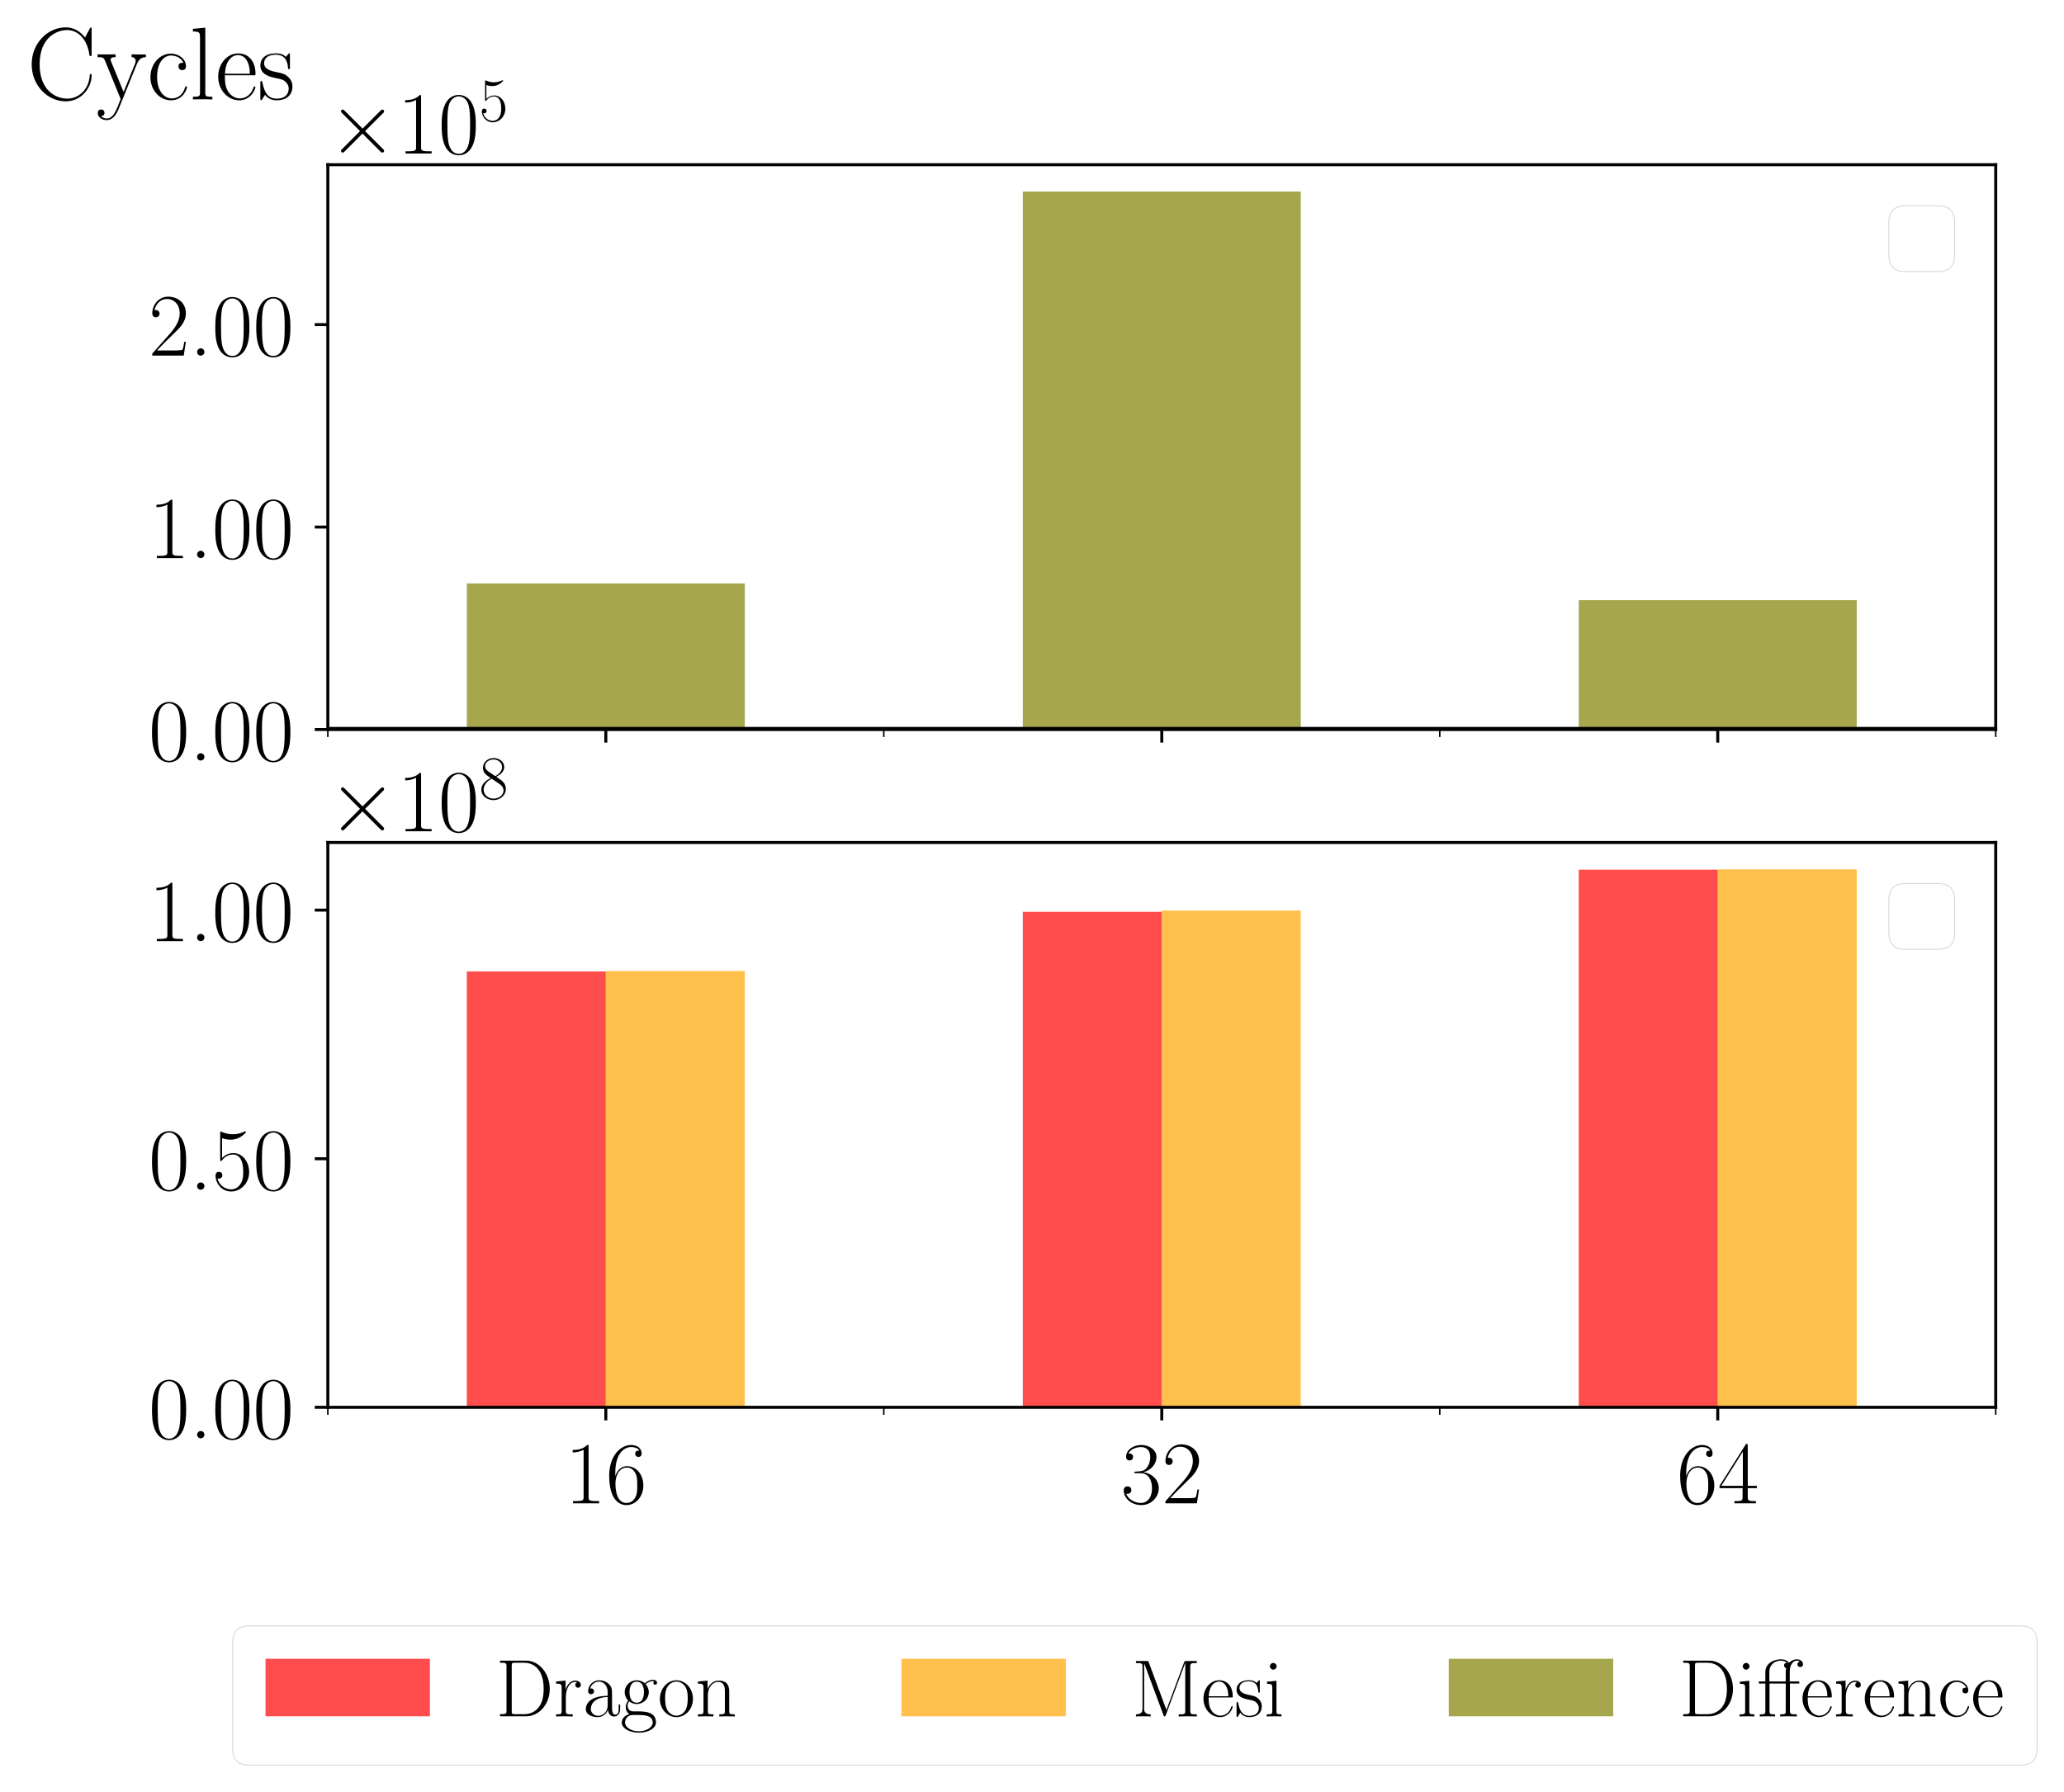
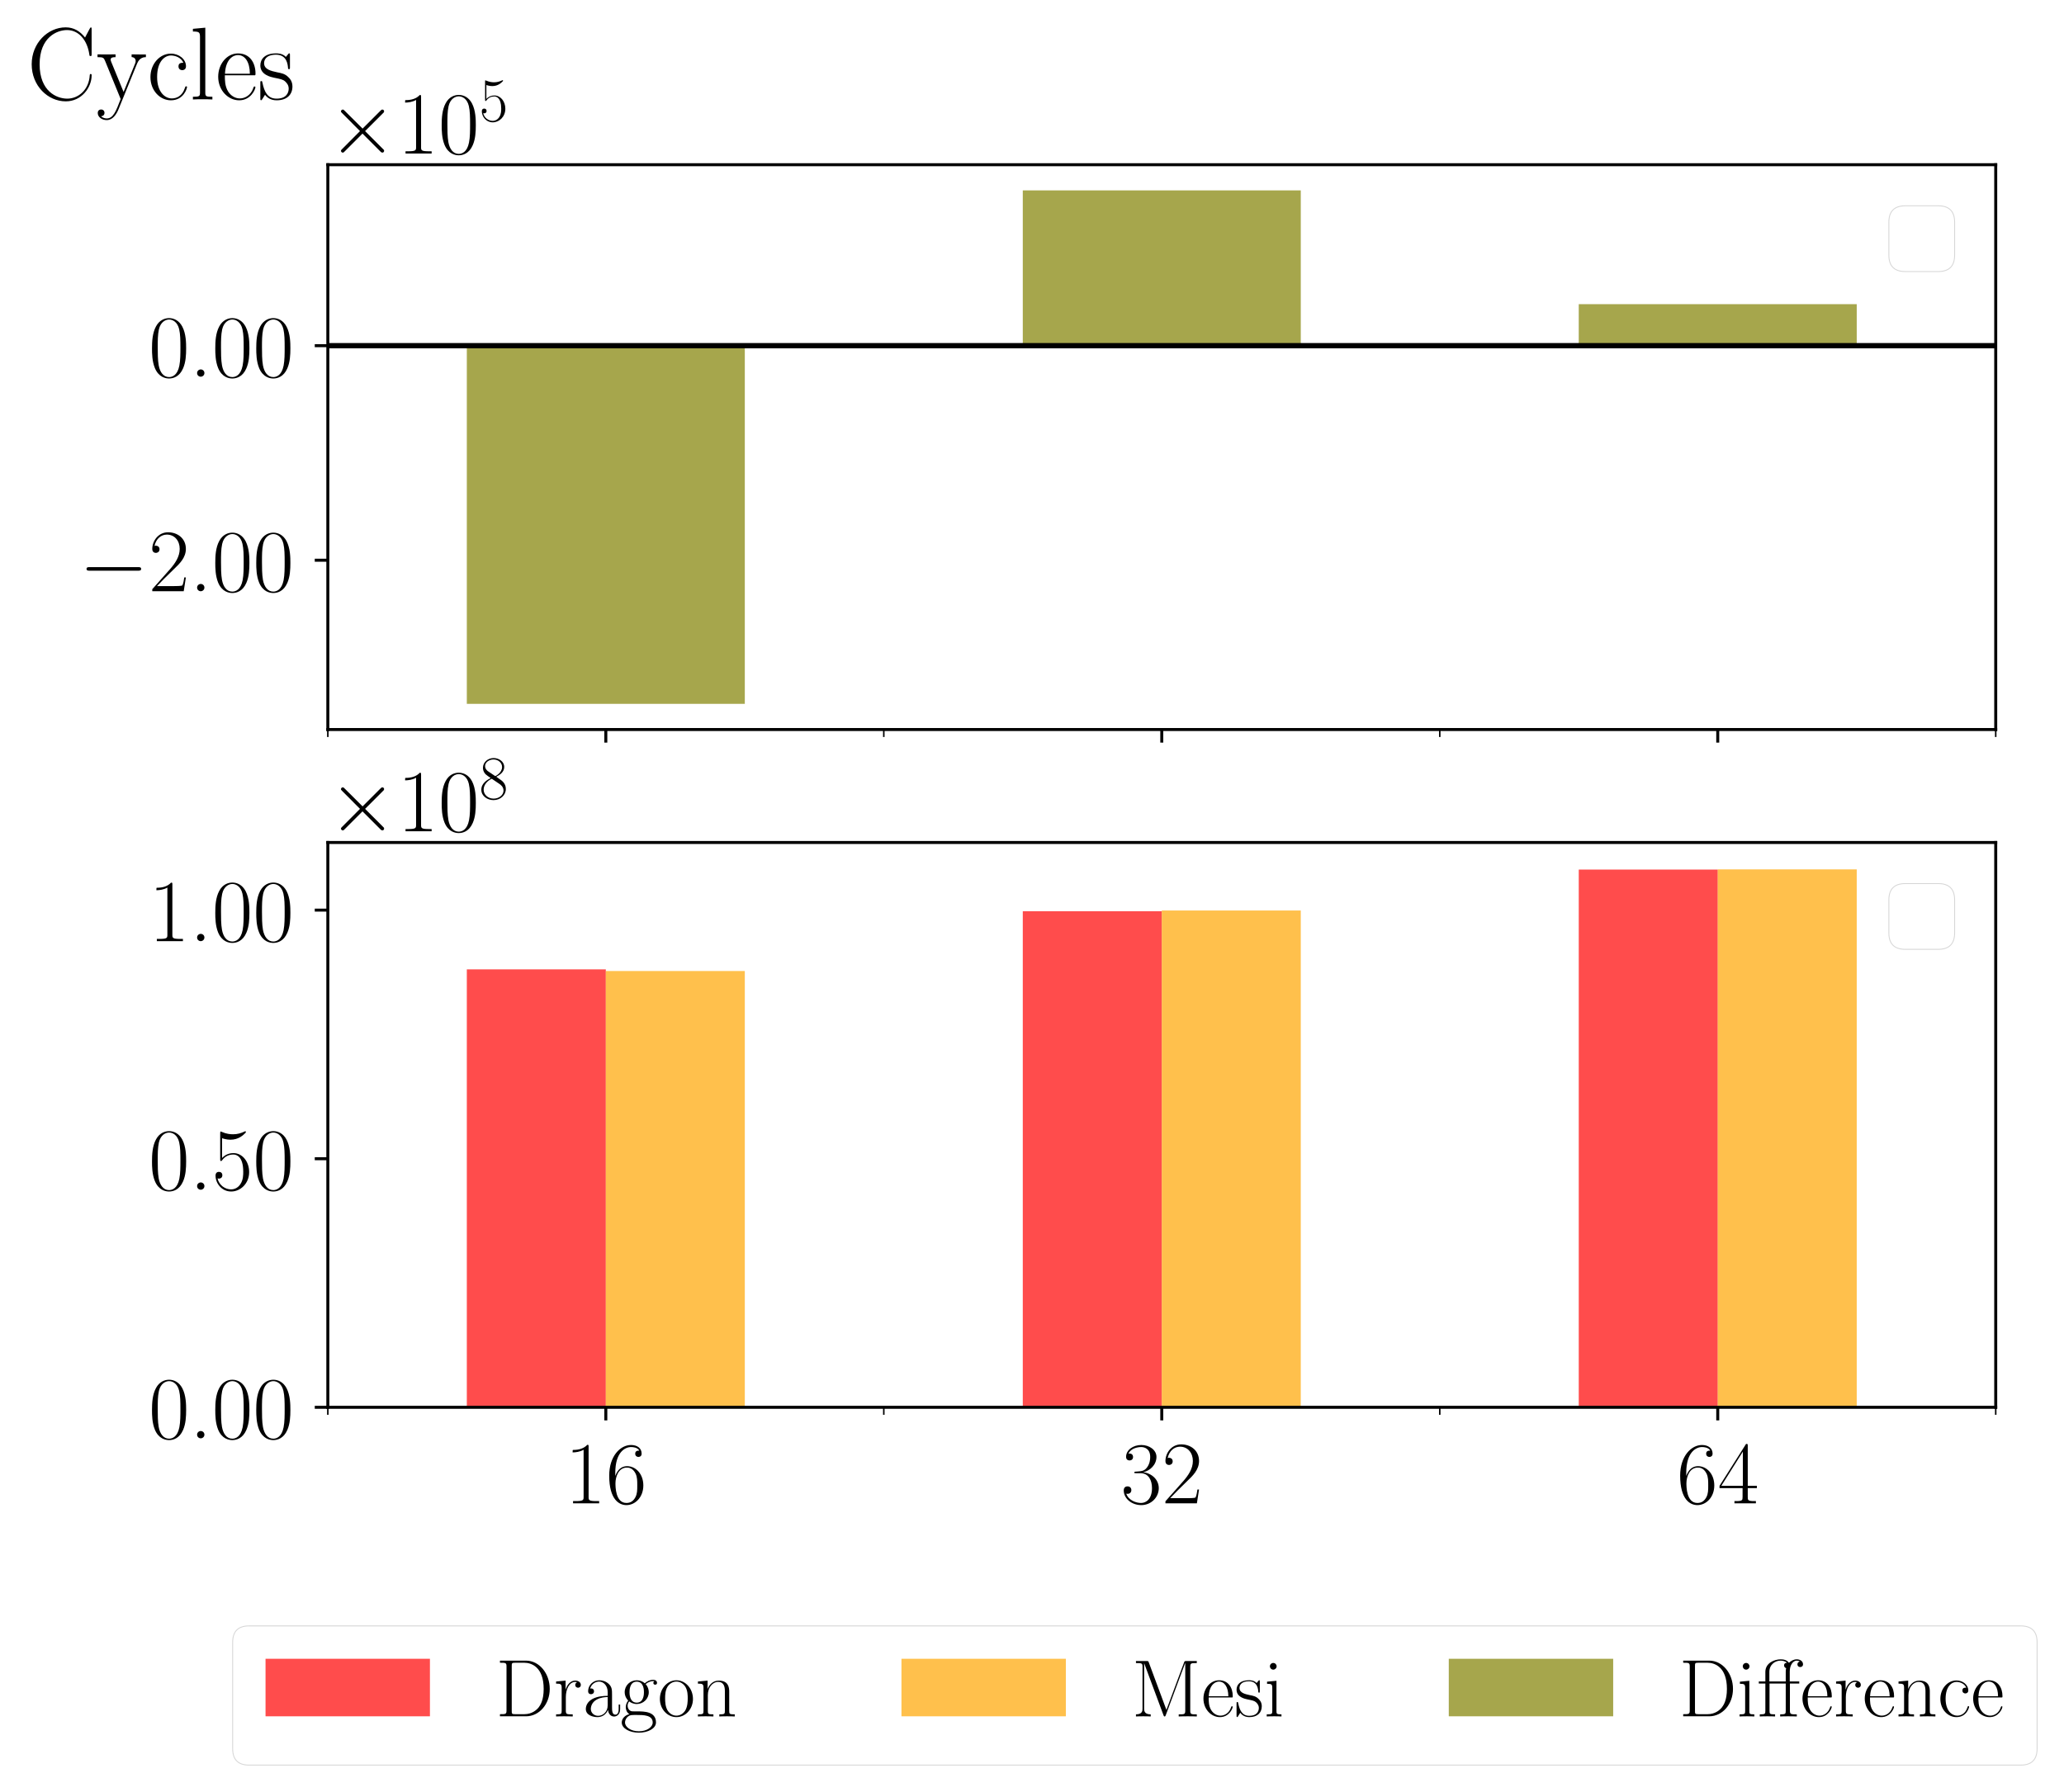
<svg xmlns="http://www.w3.org/2000/svg" xmlns:xlink="http://www.w3.org/1999/xlink" width="552.416pt" height="479.717pt" viewBox="0 0 552.416 479.717" version="1.1">
  <defs>
    <style type="text/css">*{stroke-linejoin: round; stroke-linecap: butt}</style>
  </defs>
  <g id="figure_1">
    <g id="patch_1">
      <path d="M 0 479.717  L 552.416 479.717  L 552.416 0  L 0 0  z " style="fill: #ffffff" />
    </g>
    <g id="axes_1">
      <g id="patch_2">
        <path d="M 87.743 195.294  L 534.143 195.294  L 534.143 44.094  L 87.743 44.094  z " style="fill: #ffffff" />
      </g>
      <g id="patch_3">
-         <path d="M 124.943 195.294  L 199.343 195.294  L 199.343 156.186  L 124.943 156.186  z " clip-path="url(#p32b9d04b3d)" style="fill: #808000; opacity: 0.7" />
+         <path d="M 124.943 92.541  L 199.343 92.541  L 199.343 188.421  L 124.943 188.421  z " clip-path="url(#p7d8f4064e8)" style="fill: #808000; opacity: 0.7" />
      </g>
      <g id="patch_4">
-         <path d="M 273.743 195.294  L 348.143 195.294  L 348.143 51.294  L 273.743 51.294  z " clip-path="url(#p32b9d04b3d)" style="fill: #808000; opacity: 0.7" />
+         <path d="M 273.743 92.541  L 348.143 92.541  L 348.143 50.966  L 273.743 50.966  z " clip-path="url(#p7d8f4064e8)" style="fill: #808000; opacity: 0.7" />
      </g>
      <g id="patch_5">
-         <path d="M 422.543 195.294  L 496.943 195.294  L 496.943 160.667  L 422.543 160.667  z " clip-path="url(#p32b9d04b3d)" style="fill: #808000; opacity: 0.7" />
+         <path d="M 422.543 92.541  L 496.943 92.541  L 496.943 81.424  L 422.543 81.424  z " clip-path="url(#p7d8f4064e8)" style="fill: #808000; opacity: 0.7" />
      </g>
      <g id="matplotlib.axis_1">
        <g id="xtick_1">
          <g id="line2d_1">
            <defs>
-               <path id="mc8329bb2bd" d="M 0 0  L 0 3.5  " style="stroke: #000000; stroke-width: 0.8" />
-             </defs>
-             <g>
-               <use xlink:href="#mc8329bb2bd" x="162.143" y="195.294" style="stroke: #000000; stroke-width: 0.8" />
+               <path id="m048d53334c" d="M 0 0  L 0 3.5  " style="stroke: #000000; stroke-width: 0.8" />
+             </defs>
+             <g>
+               <use xlink:href="#m048d53334c" x="162.143" y="195.294" style="stroke: #000000; stroke-width: 0.8" />
            </g>
          </g>
        </g>
        <g id="xtick_2">
          <g id="line2d_2">
            <g>
-               <use xlink:href="#mc8329bb2bd" x="310.943" y="195.294" style="stroke: #000000; stroke-width: 0.8" />
+               <use xlink:href="#m048d53334c" x="310.943" y="195.294" style="stroke: #000000; stroke-width: 0.8" />
            </g>
          </g>
        </g>
        <g id="xtick_3">
          <g id="line2d_3">
            <g>
-               <use xlink:href="#mc8329bb2bd" x="459.743" y="195.294" style="stroke: #000000; stroke-width: 0.8" />
+               <use xlink:href="#m048d53334c" x="459.743" y="195.294" style="stroke: #000000; stroke-width: 0.8" />
            </g>
          </g>
        </g>
        <g id="xtick_4">
          <g id="line2d_4">
            <defs>
-               <path id="me6484ccc8c" d="M 0 0  L 0 2  " style="stroke: #000000; stroke-width: 0.4" />
-             </defs>
-             <g>
-               <use xlink:href="#me6484ccc8c" x="87.743" y="195.294" style="stroke: #000000; stroke-width: 0.4" />
+               <path id="ma54863a122" d="M 0 0  L 0 2  " style="stroke: #000000; stroke-width: 0.4" />
+             </defs>
+             <g>
+               <use xlink:href="#ma54863a122" x="87.743" y="195.294" style="stroke: #000000; stroke-width: 0.4" />
            </g>
          </g>
        </g>
        <g id="xtick_5">
          <g id="line2d_5">
            <g>
-               <use xlink:href="#me6484ccc8c" x="236.543" y="195.294" style="stroke: #000000; stroke-width: 0.4" />
+               <use xlink:href="#ma54863a122" x="236.543" y="195.294" style="stroke: #000000; stroke-width: 0.4" />
            </g>
          </g>
        </g>
        <g id="xtick_6">
          <g id="line2d_6">
            <g>
-               <use xlink:href="#me6484ccc8c" x="385.343" y="195.294" style="stroke: #000000; stroke-width: 0.4" />
+               <use xlink:href="#ma54863a122" x="385.343" y="195.294" style="stroke: #000000; stroke-width: 0.4" />
            </g>
          </g>
        </g>
        <g id="xtick_7">
          <g id="line2d_7">
            <g>
-               <use xlink:href="#me6484ccc8c" x="534.143" y="195.294" style="stroke: #000000; stroke-width: 0.4" />
+               <use xlink:href="#ma54863a122" x="534.143" y="195.294" style="stroke: #000000; stroke-width: 0.4" />
            </g>
          </g>
        </g>
      </g>
      <g id="matplotlib.axis_2">
        <g id="ytick_1">
          <g id="line2d_8">
            <defs>
-               <path id="mfc4b0669a3" d="M 0 0  L -3.5 0  " style="stroke: #000000; stroke-width: 0.8" />
-             </defs>
-             <g>
-               <use xlink:href="#mfc4b0669a3" x="87.743" y="195.294" style="stroke: #000000; stroke-width: 0.8" />
+               <path id="ma80e47535b" d="M 0 0  L -3.5 0  " style="stroke: #000000; stroke-width: 0.8" />
+             </defs>
+             <g>
+               <use xlink:href="#ma80e47535b" x="87.743" y="149.971" style="stroke: #000000; stroke-width: 0.8" />
            </g>
          </g>
          <g id="text_1">
-             <g transform="translate(39.77631 203.5959)scale(0.24 -0.24)">
+             <g transform="translate(21.17931 158.2731)scale(0.24 -0.24)">
              <defs>
+                 <path id="CMSY10-0" d="M 4218 1472  C 4326 1472 4442 1472 4442 1600  C 4442 1728 4326 1728 4218 1728  L 755 1728  C 646 1728 531 1728 531 1600  C 531 1472 646 1472 755 1472  L 4218 1472  z " transform="scale(0.015625)" />
+                 <path id="CMR17-32" d="M 2669 989  L 2554 989  C 2490 536 2438 459 2413 420  C 2381 369 1920 369 1830 369  L 602 369  C 832 619 1280 1072 1824 1597  C 2214 1967 2669 2402 2669 3035  C 2669 3790 2067 4224 1395 4224  C 691 4224 262 3604 262 3030  C 262 2780 448 2748 525 2748  C 589 2748 781 2787 781 3010  C 781 3207 614 3264 525 3264  C 486 3264 448 3258 422 3245  C 544 3790 915 4058 1306 4058  C 1862 4058 2227 3617 2227 3035  C 2227 2479 1901 2000 1536 1584  L 262 146  L 262 0  L 2515 0  L 2669 989  z " transform="scale(0.015625)" />
+                 <path id="CMR17-2e" d="M 1062 261  C 1062 420 934 522 800 522  C 672 522 538 420 538 261  C 538 102 666 0 800 0  C 928 0 1062 102 1062 261  z " transform="scale(0.015625)" />
                <path id="CMR17-30" d="M 2688 2025  C 2688 2416 2682 3080 2413 3591  C 2176 4039 1798 4198 1466 4198  C 1158 4198 768 4058 525 3597  C 269 3118 243 2524 243 2025  C 243 1661 250 1106 448 619  C 723 -39 1216 -128 1466 -128  C 1760 -128 2208 -7 2470 600  C 2662 1042 2688 1559 2688 2025  z M 1466 -26  C 1056 -26 813 325 723 812  C 653 1188 653 1738 653 2096  C 653 2588 653 2997 736 3387  C 858 3929 1216 4096 1466 4096  C 1728 4096 2067 3923 2189 3400  C 2272 3036 2278 2607 2278 2096  C 2278 1680 2278 1169 2202 792  C 2067 95 1690 -26 1466 -26  z " transform="scale(0.015625)" />
-                 <path id="CMR17-2e" d="M 1062 261  C 1062 420 934 522 800 522  C 672 522 538 420 538 261  C 538 102 666 0 800 0  C 928 0 1062 102 1062 261  z " transform="scale(0.015625)" />
              </defs>
+               <use xlink:href="#CMSY10-0" transform="scale(0.996264)" />
+               <use xlink:href="#CMR17-32" transform="translate(77.48747 0)scale(0.996264)" />
+               <use xlink:href="#CMR17-2e" transform="translate(123.1779 0)scale(0.996264)" />
+               <use xlink:href="#CMR17-30" transform="translate(148.049 0)scale(0.996264)" />
+               <use xlink:href="#CMR17-30" transform="translate(193.7395 0)scale(0.996264)" />
+             </g>
+           </g>
+         </g>
+         <g id="ytick_2">
+           <g id="line2d_9">
+             <g>
+               <use xlink:href="#ma80e47535b" x="87.743" y="92.541" style="stroke: #000000; stroke-width: 0.8" />
+             </g>
+           </g>
+           <g id="text_2">
+             <g transform="translate(39.77631 100.8429)scale(0.24 -0.24)">
              <use xlink:href="#CMR17-30" transform="scale(0.996264)" />
              <use xlink:href="#CMR17-2e" transform="translate(45.69048 0)scale(0.996264)" />
              <use xlink:href="#CMR17-30" transform="translate(70.56154 0)scale(0.996264)" />
              <use xlink:href="#CMR17-30" transform="translate(116.252 0)scale(0.996264)" />
            </g>
          </g>
        </g>
-         <g id="ytick_2">
-           <g id="line2d_9">
-             <g>
-               <use xlink:href="#mfc4b0669a3" x="87.743" y="141.094" style="stroke: #000000; stroke-width: 0.8" />
-             </g>
-           </g>
-           <g id="text_2">
-             <g transform="translate(39.77631 149.3966)scale(0.24 -0.24)">
-               <defs>
-                 <path id="CMR17-31" d="M 1702 4058  C 1702 4192 1696 4192 1606 4192  C 1357 3916 979 3827 621 3827  C 602 3827 570 3827 563 3808  C 557 3795 557 3782 557 3648  C 755 3648 1088 3686 1344 3839  L 1344 461  C 1344 236 1331 160 781 160  L 589 160  L 589 0  C 896 0 1216 0 1523 0  C 1830 0 2150 0 2458 0  L 2458 160  L 2266 160  C 1715 160 1702 230 1702 458  L 1702 4058  z " transform="scale(0.015625)" />
-               </defs>
-               <use xlink:href="#CMR17-31" transform="scale(0.996264)" />
-               <use xlink:href="#CMR17-2e" transform="translate(45.69048 0)scale(0.996264)" />
-               <use xlink:href="#CMR17-30" transform="translate(70.56154 0)scale(0.996264)" />
-               <use xlink:href="#CMR17-30" transform="translate(116.252 0)scale(0.996264)" />
-             </g>
-           </g>
-         </g>
-         <g id="ytick_3">
-           <g id="line2d_10">
-             <g>
-               <use xlink:href="#mfc4b0669a3" x="87.743" y="86.895" style="stroke: #000000; stroke-width: 0.8" />
-             </g>
-           </g>
-           <g id="text_3">
-             <g transform="translate(39.77631 95.19725)scale(0.24 -0.24)">
-               <defs>
-                 <path id="CMR17-32" d="M 2669 989  L 2554 989  C 2490 536 2438 459 2413 420  C 2381 369 1920 369 1830 369  L 602 369  C 832 619 1280 1072 1824 1597  C 2214 1967 2669 2402 2669 3035  C 2669 3790 2067 4224 1395 4224  C 691 4224 262 3604 262 3030  C 262 2780 448 2748 525 2748  C 589 2748 781 2787 781 3010  C 781 3207 614 3264 525 3264  C 486 3264 448 3258 422 3245  C 544 3790 915 4058 1306 4058  C 1862 4058 2227 3617 2227 3035  C 2227 2479 1901 2000 1536 1584  L 262 146  L 262 0  L 2515 0  L 2669 989  z " transform="scale(0.015625)" />
-               </defs>
-               <use xlink:href="#CMR17-32" transform="scale(0.996264)" />
-               <use xlink:href="#CMR17-2e" transform="translate(45.69048 0)scale(0.996264)" />
-               <use xlink:href="#CMR17-30" transform="translate(70.56154 0)scale(0.996264)" />
-               <use xlink:href="#CMR17-30" transform="translate(116.252 0)scale(0.996264)" />
-             </g>
-           </g>
-         </g>
-         <g id="text_4">
+         <g id="text_3">
          <g transform="translate(7.2 26.5718)scale(0.28 -0.28)">
            <defs>
              <path id="CMR17-43" d="M 3974 4289  C 3974 4403 3968 4410 3930 4410  C 3904 4410 3898 4403 3853 4327  L 3571 3792  C 3258 4187 2874 4416 2381 4416  C 1286 4416 294 3456 294 2148  C 294 826 1286 -128 2387 -128  C 3366 -128 3974 730 3974 1461  C 3974 1524 3974 1550 3917 1550  C 3866 1550 3866 1531 3859 1474  C 3808 585 3168 38 2477 38  C 1824 38 781 495 781 2147  C 781 3805 1843 4250 2464 4250  C 3187 4250 3712 3628 3834 2745  C 3846 2668 3846 2655 3904 2655  C 3974 2655 3974 2668 3974 2783  L 3974 4289  z " transform="scale(0.015625)" />
              <path id="CMR17-79" d="M 2496 2197  C 2656 2586 2944 2586 3034 2586  L 3034 2752  C 2912 2752 2752 2752 2630 2752  C 2496 2752 2285 2752 2157 2758  L 2157 2592  C 2400 2573 2406 2394 2406 2343  C 2406 2280 2394 2248 2362 2171  L 1664 449  L 902 2306  C 870 2382 870 2426 870 2433  C 870 2573 1018 2586 1171 2586  L 1171 2758  C 1018 2752 742 2752 582 2752  C 410 2752 205 2752 64 2758  L 64 2586  C 410 2586 448 2554 531 2350  L 1485 15  C 1197 -738 1030 -1178 627 -1178  C 557 -1178 397 -1159 282 -1044  C 429 -1031 493 -942 493 -833  C 493 -725 416 -629 288 -629  C 147 -629 77 -725 77 -840  C 77 -1095 339 -1280 627 -1280  C 998 -1280 1229 -922 1357 -604  L 2496 2197  z " transform="scale(0.015625)" />
              <path id="CMR17-63" d="M 2234 2240  C 2112 2240 1933 2240 1933 2017  C 1933 1838 2080 1787 2163 1787  C 2208 1787 2394 1807 2394 2024  C 2394 2467 1958 2803 1466 2803  C 787 2803 211 2178 211 1363  C 211 516 813 -64 1466 -64  C 2259 -64 2458 677 2458 748  C 2458 774 2451 793 2406 793  C 2362 793 2355 787 2330 703  C 2163 180 1798 51 1523 51  C 1114 51 621 427 621 1369  C 621 2338 1094 2688 1472 2688  C 1722 2688 2093 2573 2234 2240  z " transform="scale(0.015625)" />
              <path id="CMR17-6c" d="M 979 4396  L 218 4326  L 218 4160  C 595 4160 653 4122 653 3817  L 653 426  C 653 184 627 153 218 153  L 218 -13  C 371 0 653 0 813 0  C 979 0 1261 0 1414 -13  L 1414 153  C 1005 153 979 178 979 426  L 979 4396  z " transform="scale(0.015625)" />
              <path id="CMR17-65" d="M 2438 1472  C 2464 1498 2464 1511 2464 1576  C 2464 2238 2118 2816 1389 2816  C 710 2816 173 2169 173 1383  C 173 551 781 -64 1459 -64  C 2176 -64 2458 607 2458 740  C 2458 784 2419 784 2406 784  C 2362 784 2355 771 2330 696  C 2189 265 1837 51 1504 51  C 1229 51 954 203 781 480  C 582 803 582 1176 582 1472  L 2438 1472  z M 589 1568  C 634 2505 1126 2714 1382 2714  C 1818 2714 2112 2297 2118 1568  L 589 1568  z " transform="scale(0.015625)" />
              <path id="CMR17-73" d="M 1978 2697  C 1978 2813 1971 2819 1933 2819  C 1907 2819 1901 2813 1824 2717  C 1805 2691 1747 2626 1728 2601  C 1523 2819 1235 2819 1126 2819  C 416 2819 160 2447 160 2076  C 160 1498 813 1365 998 1325  C 1402 1243 1542 1217 1677 1101  C 1760 1025 1901 884 1901 654  C 1901 384 1747 38 1158 38  C 602 38 403 460 288 1021  C 269 1110 269 1117 218 1117  C 166 1117 160 1110 160 983  L 160 63  C 160 -51 166 -58 205 -58  C 237 -58 243 -51 275 0  C 314 57 410 211 448 276  C 576 103 800 -64 1158 -64  C 1792 -64 2131 283 2131 784  C 2131 1112 1958 1285 1875 1362  C 1683 1561 1459 1606 1190 1657  C 838 1735 390 1825 390 2217  C 390 2383 480 2737 1126 2737  C 1811 2737 1850 2094 1862 1888  C 1869 1856 1901 1849 1920 1849  C 1978 1849 1978 1869 1978 1978  L 1978 2697  z " transform="scale(0.015625)" />
            </defs>
            <use xlink:href="#CMR17-43" transform="scale(0.996264)" />
            <use xlink:href="#CMR17-79" transform="translate(66.50988 0)scale(0.996264)" />
            <use xlink:href="#CMR17-63" transform="translate(114.8028 0)scale(0.996264)" />
            <use xlink:href="#CMR17-6c" transform="translate(155.2885 0)scale(0.996264)" />
            <use xlink:href="#CMR17-65" transform="translate(180.1595 0)scale(0.996264)" />
            <use xlink:href="#CMR17-73" transform="translate(220.6452 0)scale(0.996264)" />
          </g>
        </g>
-         <g id="text_5">
+         <g id="text_4">
          <g transform="translate(87.7425 41.09368)scale(0.24 -0.24)">
            <defs>
              <path id="CMSY10-2" d="M 2490 1785  L 1210 3059  C 1133 3136 1120 3148 1069 3148  C 1005 3148 941 3091 941 3020  C 941 2976 954 2963 1024 2892  L 2304 1606  L 1024 320  C 954 249 941 236 941 192  C 941 121 1005 64 1069 64  C 1120 64 1133 76 1210 153  L 2483 1427  L 3808 102  C 3821 96 3866 64 3904 64  C 3981 64 4032 121 4032 192  C 4032 204 4032 230 4013 262  C 4006 275 2989 1280 2669 1606  L 3840 2777  C 3872 2816 3968 2899 4000 2937  C 4006 2950 4032 2976 4032 3020  C 4032 3091 3981 3148 3904 3148  C 3853 3148 3827 3123 3757 3052  L 2490 1785  z " transform="scale(0.015625)" />
+               <path id="CMR17-31" d="M 1702 4058  C 1702 4192 1696 4192 1606 4192  C 1357 3916 979 3827 621 3827  C 602 3827 570 3827 563 3808  C 557 3795 557 3782 557 3648  C 755 3648 1088 3686 1344 3839  L 1344 461  C 1344 236 1331 160 781 160  L 589 160  L 589 0  C 896 0 1216 0 1523 0  C 1830 0 2150 0 2458 0  L 2458 160  L 2266 160  C 1715 160 1702 230 1702 458  L 1702 4058  z " transform="scale(0.015625)" />
              <path id="CMR17-35" d="M 730 3692  C 794 3666 1056 3584 1325 3584  C 1920 3584 2246 3911 2432 4100  C 2432 4157 2432 4192 2394 4192  C 2387 4192 2374 4192 2323 4163  C 2099 4058 1837 3973 1517 3973  C 1325 3973 1037 3999 723 4139  C 653 4171 640 4171 634 4171  C 602 4171 595 4164 595 4037  L 595 2203  C 595 2089 595 2057 659 2057  C 691 2057 704 2070 736 2114  C 941 2401 1222 2522 1542 2522  C 1766 2522 2246 2382 2246 1289  C 2246 1085 2246 715 2054 421  C 1894 159 1645 25 1370 25  C 947 25 518 320 403 814  C 429 807 480 795 506 795  C 589 795 749 840 749 1038  C 749 1210 627 1280 506 1280  C 358 1280 262 1190 262 1011  C 262 454 704 -128 1382 -128  C 2042 -128 2669 440 2669 1264  C 2669 2030 2170 2624 1549 2624  C 1222 2624 947 2503 730 2274  L 730 3692  z " transform="scale(0.015625)" />
            </defs>
            <use xlink:href="#CMSY10-2" transform="scale(0.996264)" />
            <use xlink:href="#CMR17-31" transform="translate(77.48747 0)scale(0.996264)" />
            <use xlink:href="#CMR17-30" transform="translate(123.1779 0)scale(0.996264)" />
            <use xlink:href="#CMR17-35" transform="translate(168.8684 36.15364)scale(0.697382)" />
          </g>
        </g>
      </g>
-       <g id="line2d_11">
-         <path d="M 87.743 195.294  L 534.143 195.294  " clip-path="url(#p32b9d04b3d)" style="fill: none; stroke: #000000; stroke-width: 1.4; stroke-linecap: square" />
+       <g id="line2d_10">
+         <path d="M 87.743 92.541  L 534.143 92.541  " clip-path="url(#p7d8f4064e8)" style="fill: none; stroke: #000000; stroke-width: 1.4; stroke-linecap: square" />
      </g>
      <g id="patch_6">
        <path d="M 87.743 195.294  L 87.743 44.094  " style="fill: none; stroke: #000000; stroke-width: 0.8; stroke-linejoin: miter; stroke-linecap: square" />
      </g>
      <g id="patch_7">
        <path d="M 534.143 195.294  L 534.143 44.094  " style="fill: none; stroke: #000000; stroke-width: 0.8; stroke-linejoin: miter; stroke-linecap: square" />
      </g>
      <g id="patch_8">
        <path d="M 87.743 195.294  L 534.143 195.294  " style="fill: none; stroke: #000000; stroke-width: 0.8; stroke-linejoin: miter; stroke-linecap: square" />
      </g>
      <g id="patch_9">
        <path d="M 87.743 44.094  L 534.143 44.094  " style="fill: none; stroke: #000000; stroke-width: 0.8; stroke-linejoin: miter; stroke-linecap: square" />
      </g>
      <g id="legend_1">
        <g id="patch_10">
          <path d="M 509.943 72.694  L 518.743 72.694  Q 523.143 72.694 523.143 68.294  L 523.143 59.494  Q 523.143 55.094 518.743 55.094  L 509.943 55.094  Q 505.543 55.094 505.543 59.494  L 505.543 68.294  Q 505.543 72.694 509.943 72.694  z " style="fill: #ffffff; opacity: 0.8; stroke: #cccccc; stroke-width: 0.24; stroke-linejoin: miter" />
        </g>
      </g>
    </g>
    <g id="axes_2">
      <g id="patch_11">
        <path d="M 87.743 376.734  L 534.143 376.734  L 534.143 225.534  L 87.743 225.534  z " style="fill: #ffffff" />
      </g>
      <g id="patch_12">
-         <path d="M 124.943 376.734  L 162.143 376.734  L 162.143 260.037  L 124.943 260.037  z " clip-path="url(#pe27bdff64c)" style="fill: #ff0000; opacity: 0.7" />
+         <path d="M 124.943 376.734  L 162.143 376.734  L 162.143 259.497  L 124.943 259.497  z " clip-path="url(#pbbb4cf4e8e)" style="fill: #ff0000; opacity: 0.7" />
      </g>
      <g id="patch_13">
-         <path d="M 273.743 376.734  L 310.943 376.734  L 310.943 244.095  L 273.743 244.095  z " clip-path="url(#pe27bdff64c)" style="fill: #ff0000; opacity: 0.7" />
+         <path d="M 273.743 376.734  L 310.943 376.734  L 310.943 243.934  L 273.743 243.934  z " clip-path="url(#pbbb4cf4e8e)" style="fill: #ff0000; opacity: 0.7" />
      </g>
      <g id="patch_14">
-         <path d="M 422.543 376.734  L 459.743 376.734  L 459.743 232.819  L 422.543 232.819  z " clip-path="url(#pe27bdff64c)" style="fill: #ff0000; opacity: 0.7" />
+         <path d="M 422.543 376.734  L 459.743 376.734  L 459.743 232.785  L 422.543 232.785  z " clip-path="url(#pbbb4cf4e8e)" style="fill: #ff0000; opacity: 0.7" />
      </g>
      <g id="patch_15">
-         <path d="M 162.143 376.734  L 199.343 376.734  L 199.343 259.941  L 162.143 259.941  z " clip-path="url(#pe27bdff64c)" style="fill: #ffa500; opacity: 0.7" />
+         <path d="M 162.143 376.734  L 199.343 376.734  L 199.343 259.941  L 162.143 259.941  z " clip-path="url(#pbbb4cf4e8e)" style="fill: #ffa500; opacity: 0.7" />
      </g>
      <g id="patch_16">
-         <path d="M 310.943 376.734  L 348.143 376.734  L 348.143 243.742  L 310.943 243.742  z " clip-path="url(#pe27bdff64c)" style="fill: #ffa500; opacity: 0.7" />
+         <path d="M 310.943 376.734  L 348.143 376.734  L 348.143 243.742  L 310.943 243.742  z " clip-path="url(#pbbb4cf4e8e)" style="fill: #ffa500; opacity: 0.7" />
      </g>
      <g id="patch_17">
-         <path d="M 459.743 376.734  L 496.943 376.734  L 496.943 232.734  L 459.743 232.734  z " clip-path="url(#pe27bdff64c)" style="fill: #ffa500; opacity: 0.7" />
+         <path d="M 459.743 376.734  L 496.943 376.734  L 496.943 232.734  L 459.743 232.734  z " clip-path="url(#pbbb4cf4e8e)" style="fill: #ffa500; opacity: 0.7" />
      </g>
      <g id="matplotlib.axis_3">
        <g id="xtick_8">
-           <g id="line2d_12">
-             <g>
-               <use xlink:href="#mc8329bb2bd" x="162.143" y="376.734" style="stroke: #000000; stroke-width: 0.8" />
-             </g>
-           </g>
-           <g id="text_6">
+           <g id="line2d_11">
+             <g>
+               <use xlink:href="#m048d53334c" x="162.143" y="376.734" style="stroke: #000000; stroke-width: 0.8" />
+             </g>
+           </g>
+           <g id="text_5">
            <g transform="translate(151.1768 402.4381)scale(0.24 -0.24)">
              <defs>
                <path id="CMR17-36" d="M 678 2176  C 678 3690 1395 4032 1811 4032  C 1946 4032 2272 4009 2400 3776  C 2298 3776 2106 3776 2106 3553  C 2106 3381 2246 3323 2336 3323  C 2394 3323 2566 3348 2566 3560  C 2566 3954 2246 4179 1805 4179  C 1043 4179 243 3390 243 1984  C 243 253 966 -128 1478 -128  C 2099 -128 2688 427 2688 1283  C 2688 2081 2170 2662 1517 2662  C 1126 2662 838 2407 678 1960  L 678 2176  z M 1478 25  C 691 25 691 1200 691 1436  C 691 1896 909 2560 1504 2560  C 1613 2560 1926 2560 2138 2120  C 2253 1870 2253 1609 2253 1289  C 2253 944 2253 690 2118 434  C 1978 171 1773 25 1478 25  z " transform="scale(0.015625)" />
              </defs>
              <use xlink:href="#CMR17-31" transform="scale(0.996264)" />
              <use xlink:href="#CMR17-36" transform="translate(45.69048 0)scale(0.996264)" />
            </g>
          </g>
        </g>
        <g id="xtick_9">
-           <g id="line2d_13">
-             <g>
-               <use xlink:href="#mc8329bb2bd" x="310.943" y="376.734" style="stroke: #000000; stroke-width: 0.8" />
-             </g>
-           </g>
-           <g id="text_7">
+           <g id="line2d_12">
+             <g>
+               <use xlink:href="#m048d53334c" x="310.943" y="376.734" style="stroke: #000000; stroke-width: 0.8" />
+             </g>
+           </g>
+           <g id="text_6">
            <g transform="translate(299.9768 402.4381)scale(0.24 -0.24)">
              <defs>
                <path id="CMR17-33" d="M 1414 2157  C 1984 2157 2234 1662 2234 1090  C 2234 320 1824 25 1453 25  C 1114 25 563 194 390 693  C 422 680 454 680 486 680  C 640 680 755 782 755 948  C 755 1133 614 1216 486 1216  C 378 1216 211 1165 211 926  C 211 335 787 -128 1466 -128  C 2176 -128 2720 430 2720 1085  C 2720 1707 2208 2157 1600 2227  C 2086 2328 2554 2756 2554 3329  C 2554 3820 2048 4179 1472 4179  C 890 4179 378 3829 378 3329  C 378 3110 544 3072 627 3072  C 762 3072 877 3155 877 3321  C 877 3486 762 3569 627 3569  C 602 3569 570 3569 544 3557  C 730 3959 1235 4032 1459 4032  C 1683 4032 2106 3925 2106 3320  C 2106 3143 2080 2828 1862 2550  C 1670 2304 1453 2304 1242 2284  C 1210 2284 1062 2269 1037 2269  C 992 2263 966 2257 966 2208  C 966 2163 973 2157 1101 2157  L 1414 2157  z " transform="scale(0.015625)" />
              </defs>
              <use xlink:href="#CMR17-33" transform="scale(0.996264)" />
              <use xlink:href="#CMR17-32" transform="translate(45.69048 0)scale(0.996264)" />
            </g>
          </g>
        </g>
        <g id="xtick_10">
-           <g id="line2d_14">
-             <g>
-               <use xlink:href="#mc8329bb2bd" x="459.743" y="376.734" style="stroke: #000000; stroke-width: 0.8" />
-             </g>
-           </g>
-           <g id="text_8">
+           <g id="line2d_13">
+             <g>
+               <use xlink:href="#m048d53334c" x="459.743" y="376.734" style="stroke: #000000; stroke-width: 0.8" />
+             </g>
+           </g>
+           <g id="text_7">
            <g transform="translate(448.7768 402.4381)scale(0.24 -0.24)">
              <defs>
                <path id="CMR17-34" d="M 2150 4122  C 2150 4256 2144 4256 2029 4256  L 128 1254  L 128 1088  L 1779 1088  L 1779 457  C 1779 224 1766 160 1318 160  L 1197 160  L 1197 0  C 1402 0 1747 0 1965 0  C 2182 0 2528 0 2733 0  L 2733 160  L 2611 160  C 2163 160 2150 224 2150 457  L 2150 1088  L 2803 1088  L 2803 1254  L 2150 1254  L 2150 4122  z M 1798 3703  L 1798 1254  L 256 1254  L 1798 3703  z " transform="scale(0.015625)" />
              </defs>
              <use xlink:href="#CMR17-36" transform="scale(0.996264)" />
              <use xlink:href="#CMR17-34" transform="translate(45.69048 0)scale(0.996264)" />
            </g>
          </g>
        </g>
        <g id="xtick_11">
+           <g id="line2d_14">
+             <g>
+               <use xlink:href="#ma54863a122" x="87.743" y="376.734" style="stroke: #000000; stroke-width: 0.4" />
+             </g>
+           </g>
+         </g>
+         <g id="xtick_12">
          <g id="line2d_15">
            <g>
-               <use xlink:href="#me6484ccc8c" x="87.743" y="376.734" style="stroke: #000000; stroke-width: 0.4" />
-             </g>
-           </g>
-         </g>
-         <g id="xtick_12">
+               <use xlink:href="#ma54863a122" x="236.543" y="376.734" style="stroke: #000000; stroke-width: 0.4" />
+             </g>
+           </g>
+         </g>
+         <g id="xtick_13">
          <g id="line2d_16">
            <g>
-               <use xlink:href="#me6484ccc8c" x="236.543" y="376.734" style="stroke: #000000; stroke-width: 0.4" />
-             </g>
-           </g>
-         </g>
-         <g id="xtick_13">
+               <use xlink:href="#ma54863a122" x="385.343" y="376.734" style="stroke: #000000; stroke-width: 0.4" />
+             </g>
+           </g>
+         </g>
+         <g id="xtick_14">
          <g id="line2d_17">
            <g>
-               <use xlink:href="#me6484ccc8c" x="385.343" y="376.734" style="stroke: #000000; stroke-width: 0.4" />
-             </g>
-           </g>
-         </g>
-         <g id="xtick_14">
+               <use xlink:href="#ma54863a122" x="534.143" y="376.734" style="stroke: #000000; stroke-width: 0.4" />
+             </g>
+           </g>
+         </g>
+       </g>
+       <g id="matplotlib.axis_4">
+         <g id="ytick_3">
          <g id="line2d_18">
            <g>
-               <use xlink:href="#me6484ccc8c" x="534.143" y="376.734" style="stroke: #000000; stroke-width: 0.4" />
-             </g>
-           </g>
-         </g>
-       </g>
-       <g id="matplotlib.axis_4">
-         <g id="ytick_4">
-           <g id="line2d_19">
-             <g>
-               <use xlink:href="#mfc4b0669a3" x="87.743" y="376.734" style="stroke: #000000; stroke-width: 0.8" />
-             </g>
-           </g>
-           <g id="text_9">
+               <use xlink:href="#ma80e47535b" x="87.743" y="376.734" style="stroke: #000000; stroke-width: 0.8" />
+             </g>
+           </g>
+           <g id="text_8">
            <g transform="translate(39.77631 385.0359)scale(0.24 -0.24)">
              <use xlink:href="#CMR17-30" transform="scale(0.996264)" />
              <use xlink:href="#CMR17-2e" transform="translate(45.69048 0)scale(0.996264)" />
              <use xlink:href="#CMR17-30" transform="translate(70.56154 0)scale(0.996264)" />
              <use xlink:href="#CMR17-30" transform="translate(116.252 0)scale(0.996264)" />
            </g>
          </g>
        </g>
-         <g id="ytick_5">
-           <g id="line2d_20">
-             <g>
-               <use xlink:href="#mfc4b0669a3" x="87.743" y="310.188" style="stroke: #000000; stroke-width: 0.8" />
-             </g>
-           </g>
-           <g id="text_10">
+         <g id="ytick_4">
+           <g id="line2d_19">
+             <g>
+               <use xlink:href="#ma80e47535b" x="87.743" y="310.188" style="stroke: #000000; stroke-width: 0.8" />
+             </g>
+           </g>
+           <g id="text_9">
            <g transform="translate(39.77631 318.4898)scale(0.24 -0.24)">
              <use xlink:href="#CMR17-30" transform="scale(0.996264)" />
              <use xlink:href="#CMR17-2e" transform="translate(45.69048 0)scale(0.996264)" />
              <use xlink:href="#CMR17-35" transform="translate(70.56154 0)scale(0.996264)" />
              <use xlink:href="#CMR17-30" transform="translate(116.252 0)scale(0.996264)" />
            </g>
          </g>
        </g>
-         <g id="ytick_6">
-           <g id="line2d_21">
-             <g>
-               <use xlink:href="#mfc4b0669a3" x="87.743" y="243.641" style="stroke: #000000; stroke-width: 0.8" />
-             </g>
-           </g>
-           <g id="text_11">
+         <g id="ytick_5">
+           <g id="line2d_20">
+             <g>
+               <use xlink:href="#ma80e47535b" x="87.743" y="243.641" style="stroke: #000000; stroke-width: 0.8" />
+             </g>
+           </g>
+           <g id="text_10">
            <g transform="translate(39.77631 251.9436)scale(0.24 -0.24)">
              <use xlink:href="#CMR17-31" transform="scale(0.996264)" />
              <use xlink:href="#CMR17-2e" transform="translate(45.69048 0)scale(0.996264)" />
              <use xlink:href="#CMR17-30" transform="translate(70.56154 0)scale(0.996264)" />
              <use xlink:href="#CMR17-30" transform="translate(116.252 0)scale(0.996264)" />
            </g>
          </g>
        </g>
-         <g id="text_12">
+         <g id="text_11">
          <g transform="translate(87.7425 222.5337)scale(0.24 -0.24)">
            <defs>
              <path id="CMR17-38" d="M 1741 2264  C 2144 2467 2554 2773 2554 3263  C 2554 3841 1990 4179 1472 4179  C 890 4179 378 3759 378 3180  C 378 3021 416 2747 666 2505  C 730 2442 998 2251 1171 2130  C 883 1983 211 1634 211 934  C 211 279 838 -128 1459 -128  C 2144 -128 2720 362 2720 1010  C 2720 1590 2330 1857 2074 2029  L 1741 2264  z M 902 2822  C 851 2854 595 3051 595 3351  C 595 3739 998 4032 1459 4032  C 1965 4032 2336 3676 2336 3262  C 2336 2669 1670 2331 1638 2331  C 1632 2331 1626 2331 1574 2370  L 902 2822  z M 2080 1519  C 2176 1449 2483 1240 2483 851  C 2483 381 2010 25 1472 25  C 890 25 448 438 448 940  C 448 1443 838 1862 1280 2060  L 2080 1519  z " transform="scale(0.015625)" />
            </defs>
            <use xlink:href="#CMSY10-2" transform="scale(0.996264)" />
            <use xlink:href="#CMR17-31" transform="translate(77.48747 0)scale(0.996264)" />
            <use xlink:href="#CMR17-30" transform="translate(123.1779 0)scale(0.996264)" />
            <use xlink:href="#CMR17-38" transform="translate(168.8684 36.15364)scale(0.697382)" />
          </g>
        </g>
      </g>
      <g id="patch_18">
        <path d="M 87.743 376.734  L 87.743 225.534  " style="fill: none; stroke: #000000; stroke-width: 0.8; stroke-linejoin: miter; stroke-linecap: square" />
      </g>
      <g id="patch_19">
        <path d="M 534.143 376.734  L 534.143 225.534  " style="fill: none; stroke: #000000; stroke-width: 0.8; stroke-linejoin: miter; stroke-linecap: square" />
      </g>
      <g id="patch_20">
        <path d="M 87.743 376.734  L 534.143 376.734  " style="fill: none; stroke: #000000; stroke-width: 0.8; stroke-linejoin: miter; stroke-linecap: square" />
      </g>
      <g id="patch_21">
        <path d="M 87.743 225.534  L 534.143 225.534  " style="fill: none; stroke: #000000; stroke-width: 0.8; stroke-linejoin: miter; stroke-linecap: square" />
      </g>
      <g id="legend_2">
        <g id="patch_22">
          <path d="M 509.943 254.134  L 518.743 254.134  Q 523.143 254.134 523.143 249.734  L 523.143 240.934  Q 523.143 236.534 518.743 236.534  L 509.943 236.534  Q 505.543 236.534 505.543 240.934  L 505.543 249.734  Q 505.543 254.134 509.943 254.134  z " style="fill: #ffffff; opacity: 0.8; stroke: #cccccc; stroke-width: 0.24; stroke-linejoin: miter" />
        </g>
      </g>
    </g>
    <g id="legend_3">
      <g id="patch_23">
        <path d="M 66.669 472.517  L 540.816 472.517  Q 545.216 472.517 545.216 468.117  L 545.216 439.654  Q 545.216 435.254 540.816 435.254  L 66.669 435.254  Q 62.269 435.254 62.269 439.654  L 62.269 468.117  Q 62.269 472.517 66.669 472.517  z " style="fill: #ffffff; opacity: 0.8; stroke: #cccccc; stroke-width: 0.24; stroke-linejoin: miter" />
      </g>
      <g id="patch_24">
        <path d="M 71.069 459.454  L 115.069 459.454  L 115.069 444.054  L 71.069 444.054  z " style="fill: #ff0000; opacity: 0.7" />
      </g>
-       <g id="text_13">
+       <g id="text_12">
        <g transform="translate(132.669 459.4537)scale(0.22 -0.22)">
          <defs>
            <path id="CMR17-44" d="M 333 4352  L 333 4186  C 774 4186 845 4186 845 3900  L 845 452  C 845 166 774 166 333 166  L 333 0  L 2368 0  C 3398 0 4224 943 4224 2141  C 4224 3346 3411 4352 2368 4352  L 333 4352  z M 1523 166  C 1267 166 1254 197 1254 414  L 1254 3938  C 1254 4155 1267 4186 1523 4186  L 2240 4186  C 2771 4186 3750 3874 3750 2141  C 3750 1242 3488 879 3366 707  C 3213 510 2848 166 2240 166  L 1523 166  z " transform="scale(0.015625)" />
            <path id="CMR17-72" d="M 960 1497  C 960 2112 1222 2688 1702 2688  C 1747 2688 1792 2682 1837 2662  C 1837 2662 1696 2617 1696 2452  C 1696 2298 1818 2234 1914 2234  C 1990 2234 2131 2279 2131 2458  C 2131 2663 1926 2790 1709 2790  C 1222 2790 1011 2317 947 2093  L 941 2093  L 941 2790  L 198 2720  L 198 2554  C 576 2554 634 2515 634 2208  L 634 428  C 634 184 608 153 198 153  L 198 -13  C 352 0 646 0 813 0  C 998 0 1325 0 1498 -13  L 1498 153  C 1037 153 960 153 960 440  L 960 1497  z " transform="scale(0.015625)" />
            <path id="CMR17-61" d="M 2304 1653  C 2304 2072 2304 2294 2035 2543  C 1798 2752 1523 2816 1306 2816  C 800 2816 435 2407 435 1971  C 435 1728 627 1728 666 1728  C 749 1728 896 1778 896 1954  C 896 2112 774 2181 666 2181  C 640 2181 608 2174 589 2168  C 723 2592 1069 2714 1293 2714  C 1613 2714 1965 2429 1965 1885  L 1965 1600  C 1587 1600 1133 1549 774 1357  C 371 1133 256 813 256 570  C 256 77 832 -64 1171 -64  C 1523 -64 1850 139 1990 511  C 2003 233 2182 -18 2464 -18  C 2598 -18 2938 70 2938 567  L 2938 920  L 2822 920  L 2822 562  C 2822 178 2650 128 2566 128  C 2304 128 2304 458 2304 738  L 2304 1653  z M 1965 870  C 1965 317 1568 38 1216 38  C 896 38 646 275 646 570  C 646 761 730 1100 1101 1305  C 1408 1478 1760 1504 1965 1504  L 1965 870  z " transform="scale(0.015625)" />
            <path id="CMR17-67" d="M 710 1164  C 832 1068 1043 960 1299 960  C 1805 960 2240 1357 2240 1888  C 2240 2054 2189 2310 1997 2509  C 2176 2692 2438 2752 2586 2752  C 2611 2752 2650 2752 2682 2734  C 2656 2728 2598 2703 2598 2605  C 2598 2527 2656 2471 2739 2471  C 2835 2471 2886 2533 2886 2614  C 2886 2731 2790 2854 2586 2854  C 2330 2854 2106 2738 1926 2580  C 1734 2753 1504 2816 1299 2816  C 794 2816 358 2419 358 1888  C 358 1522 570 1292 634 1228  C 442 1004 442 743 442 711  C 442 545 506 302 723 168  C 390 85 128 -169 128 -486  C 128 -943 736 -1280 1466 -1280  C 2170 -1280 2803 -956 2803 -479  C 2803 384 1856 384 1363 384  C 1216 384 954 384 922 391  C 723 423 589 602 589 826  C 589 883 589 1024 710 1164  z M 1299 1068  C 736 1068 736 1760 736 1889  C 736 2016 736 2708 1299 2708  C 1862 2708 1862 2016 1862 1889  C 1862 1760 1862 1068 1299 1068  z M 1466 -1171  C 826 -1171 384 -835 384 -486  C 384 -289 493 -105 634 -4  C 794 104 858 104 1293 104  C 1818 104 2547 104 2547 -486  C 2547 -835 2106 -1171 1466 -1171  z " transform="scale(0.015625)" />
            <path id="CMR17-6f" d="M 2758 1356  C 2758 2176 2163 2816 1466 2816  C 768 2816 173 2176 173 1356  C 173 551 768 -64 1466 -64  C 2163 -64 2758 551 2758 1356  z M 1466 51  C 1165 51 909 230 762 480  C 602 767 582 1126 582 1408  C 582 1677 595 2010 762 2298  C 890 2509 1139 2714 1466 2714  C 1754 2714 1997 2554 2150 2330  C 2349 2029 2349 1607 2349 1408  C 2349 1158 2336 775 2163 467  C 1984 173 1709 51 1466 51  z " transform="scale(0.015625)" />
            <path id="CMR17-6e" d="M 2656 1933  C 2656 2259 2592 2790 1837 2790  C 1331 2790 1069 2400 973 2144  L 966 2144  L 966 2790  L 211 2720  L 211 2554  C 589 2554 646 2515 646 2208  L 646 428  C 646 184 621 153 211 153  L 211 -13  C 365 0 646 0 813 0  C 979 0 1267 0 1421 -13  L 1421 153  C 1011 153 986 178 986 428  L 986 1658  C 986 2247 1344 2688 1792 2688  C 2266 2688 2317 2266 2317 1958  L 2317 428  C 2317 184 2291 153 1882 153  L 1882 -13  C 2035 0 2317 0 2483 0  C 2650 0 2938 0 3091 -13  L 3091 153  C 2682 153 2656 178 2656 428  L 2656 1933  z " transform="scale(0.015625)" />
          </defs>
          <use xlink:href="#CMR17-44" transform="scale(0.996264)" />
          <use xlink:href="#CMR17-72" transform="translate(70.39356 0)scale(0.996264)" />
          <use xlink:href="#CMR17-61" transform="translate(105.6743 0)scale(0.996264)" />
          <use xlink:href="#CMR17-67" transform="translate(151.3648 0)scale(0.996264)" />
          <use xlink:href="#CMR17-6f" transform="translate(197.0553 0)scale(0.996264)" />
          <use xlink:href="#CMR17-6e" transform="translate(242.7458 0)scale(0.996264)" />
        </g>
      </g>
      <g id="patch_25">
        <path d="M 241.27 459.454  L 285.27 459.454  L 285.27 444.054  L 241.27 444.054  z " style="fill: #ffa500; opacity: 0.7" />
      </g>
-       <g id="text_14">
+       <g id="text_13">
        <g transform="translate(302.87 459.4537)scale(0.22 -0.22)">
          <defs>
            <path id="CMR17-4d" d="M 1338 4224  C 1299 4320 1293 4320 1158 4320  L 339 4320  L 339 4160  C 781 4160 851 4160 851 3875  L 851 610  C 851 451 851 153 339 153  L 339 -13  C 486 0 755 0 915 0  C 1075 0 1344 0 1491 -13  L 1491 153  C 979 153 979 451 979 610  L 979 4135  L 986 4135  L 2490 89  C 2515 25 2528 -13 2579 -13  C 2630 -13 2643 25 2669 89  L 4186 4166  L 4192 4166  L 4192 438  C 4192 153 4122 153 3680 153  L 3680 -13  C 3853 0 4198 0 4384 0  C 4570 0 4922 0 5094 -13  L 5094 153  C 4653 153 4582 153 4582 438  L 4582 3875  C 4582 4160 4653 4160 5094 4160  L 5094 4320  L 4282 4320  C 4147 4320 4141 4314 4102 4218  L 2720 502  L 1338 4224  z " transform="scale(0.015625)" />
            <path id="CMR17-69" d="M 992 3909  C 992 4049 877 4170 730 4170  C 589 4170 467 4056 467 3909  C 467 3769 582 3648 730 3648  C 870 3648 992 3763 992 3909  z M 243 2706  L 243 2541  C 602 2541 653 2502 653 2197  L 653 427  C 653 184 627 153 218 153  L 218 -13  C 371 0 646 0 806 0  C 960 0 1222 0 1370 -13  L 1370 153  C 992 153 979 191 979 420  L 979 2776  L 243 2706  z " transform="scale(0.015625)" />
          </defs>
          <use xlink:href="#CMR17-4d" transform="scale(0.996264)" />
          <use xlink:href="#CMR17-65" transform="translate(84.68694 0)scale(0.996264)" />
          <use xlink:href="#CMR17-73" transform="translate(125.1726 0)scale(0.996264)" />
          <use xlink:href="#CMR17-69" transform="translate(160.9739 0)scale(0.996264)" />
        </g>
      </g>
      <g id="patch_26">
        <path d="M 387.756 459.454  L 431.756 459.454  L 431.756 444.054  L 387.756 444.054  z " style="fill: #808000; opacity: 0.7" />
      </g>
-       <g id="text_15">
+       <g id="text_14">
        <g transform="translate(449.3559 459.4537)scale(0.22 -0.22)">
          <defs>
            <path id="CMR17-b" d="M 2554 2560  L 3283 2560  L 3283 2725  L 2541 2725  L 2541 3494  C 2541 4022 2810 4352 3085 4352  C 3168 4352 3264 4327 3328 4282  C 3277 4269 3142 4225 3142 4067  C 3142 3901 3270 3850 3360 3850  C 3450 3850 3578 3901 3578 4067  C 3578 4308 3347 4454 3091 4454  C 2842 4454 2637 4333 2477 4181  C 2330 4390 2086 4454 1837 4454  C 1338 4454 634 4168 634 3469  L 634 2725  L 122 2725  L 122 2560  L 634 2560  L 634 427  C 634 184 608 153 198 153  L 198 -13  C 352 0 634 0 794 0  C 960 0 1242 0 1395 -13  L 1395 153  C 986 153 960 178 960 427  L 960 2560  L 2227 2560  L 2227 427  C 2227 184 2202 153 1792 153  L 1792 -13  C 1946 0 2240 0 2406 0  C 2592 0 2918 0 3091 -13  L 3091 153  C 2630 153 2554 153 2554 439  L 2554 2560  z M 947 2725  L 947 3469  C 947 4047 1395 4352 1824 4352  C 1920 4352 2170 4332 2323 4187  C 2208 4187 2099 4136 2099 3977  C 2099 3812 2246 3767 2259 3767  C 2227 3652 2227 3526 2227 3481  L 2227 2725  L 947 2725  z " transform="scale(0.015625)" />
          </defs>
          <use xlink:href="#CMR17-44" transform="scale(0.996264)" />
          <use xlink:href="#CMR17-69" transform="translate(70.39356 0)scale(0.996264)" />
          <use xlink:href="#CMR17-b" transform="translate(95.26461 0)scale(0.996264)" />
          <use xlink:href="#CMR17-65" transform="translate(147.6093 0)scale(0.996264)" />
          <use xlink:href="#CMR17-72" transform="translate(188.095 0)scale(0.996264)" />
          <use xlink:href="#CMR17-65" transform="translate(223.3757 0)scale(0.996264)" />
          <use xlink:href="#CMR17-6e" transform="translate(263.8614 0)scale(0.996264)" />
          <use xlink:href="#CMR17-63" transform="translate(314.7568 0)scale(0.996264)" />
          <use xlink:href="#CMR17-65" transform="translate(355.2424 0)scale(0.996264)" />
        </g>
      </g>
    </g>
  </g>
  <defs>
-     <clipPath id="p32b9d04b3d">
+     <clipPath id="p7d8f4064e8">
      <rect x="87.743" y="44.094" width="446.4" height="151.2" />
    </clipPath>
-     <clipPath id="pe27bdff64c">
+     <clipPath id="pbbb4cf4e8e">
      <rect x="87.743" y="225.534" width="446.4" height="151.2" />
    </clipPath>
  </defs>
</svg>
